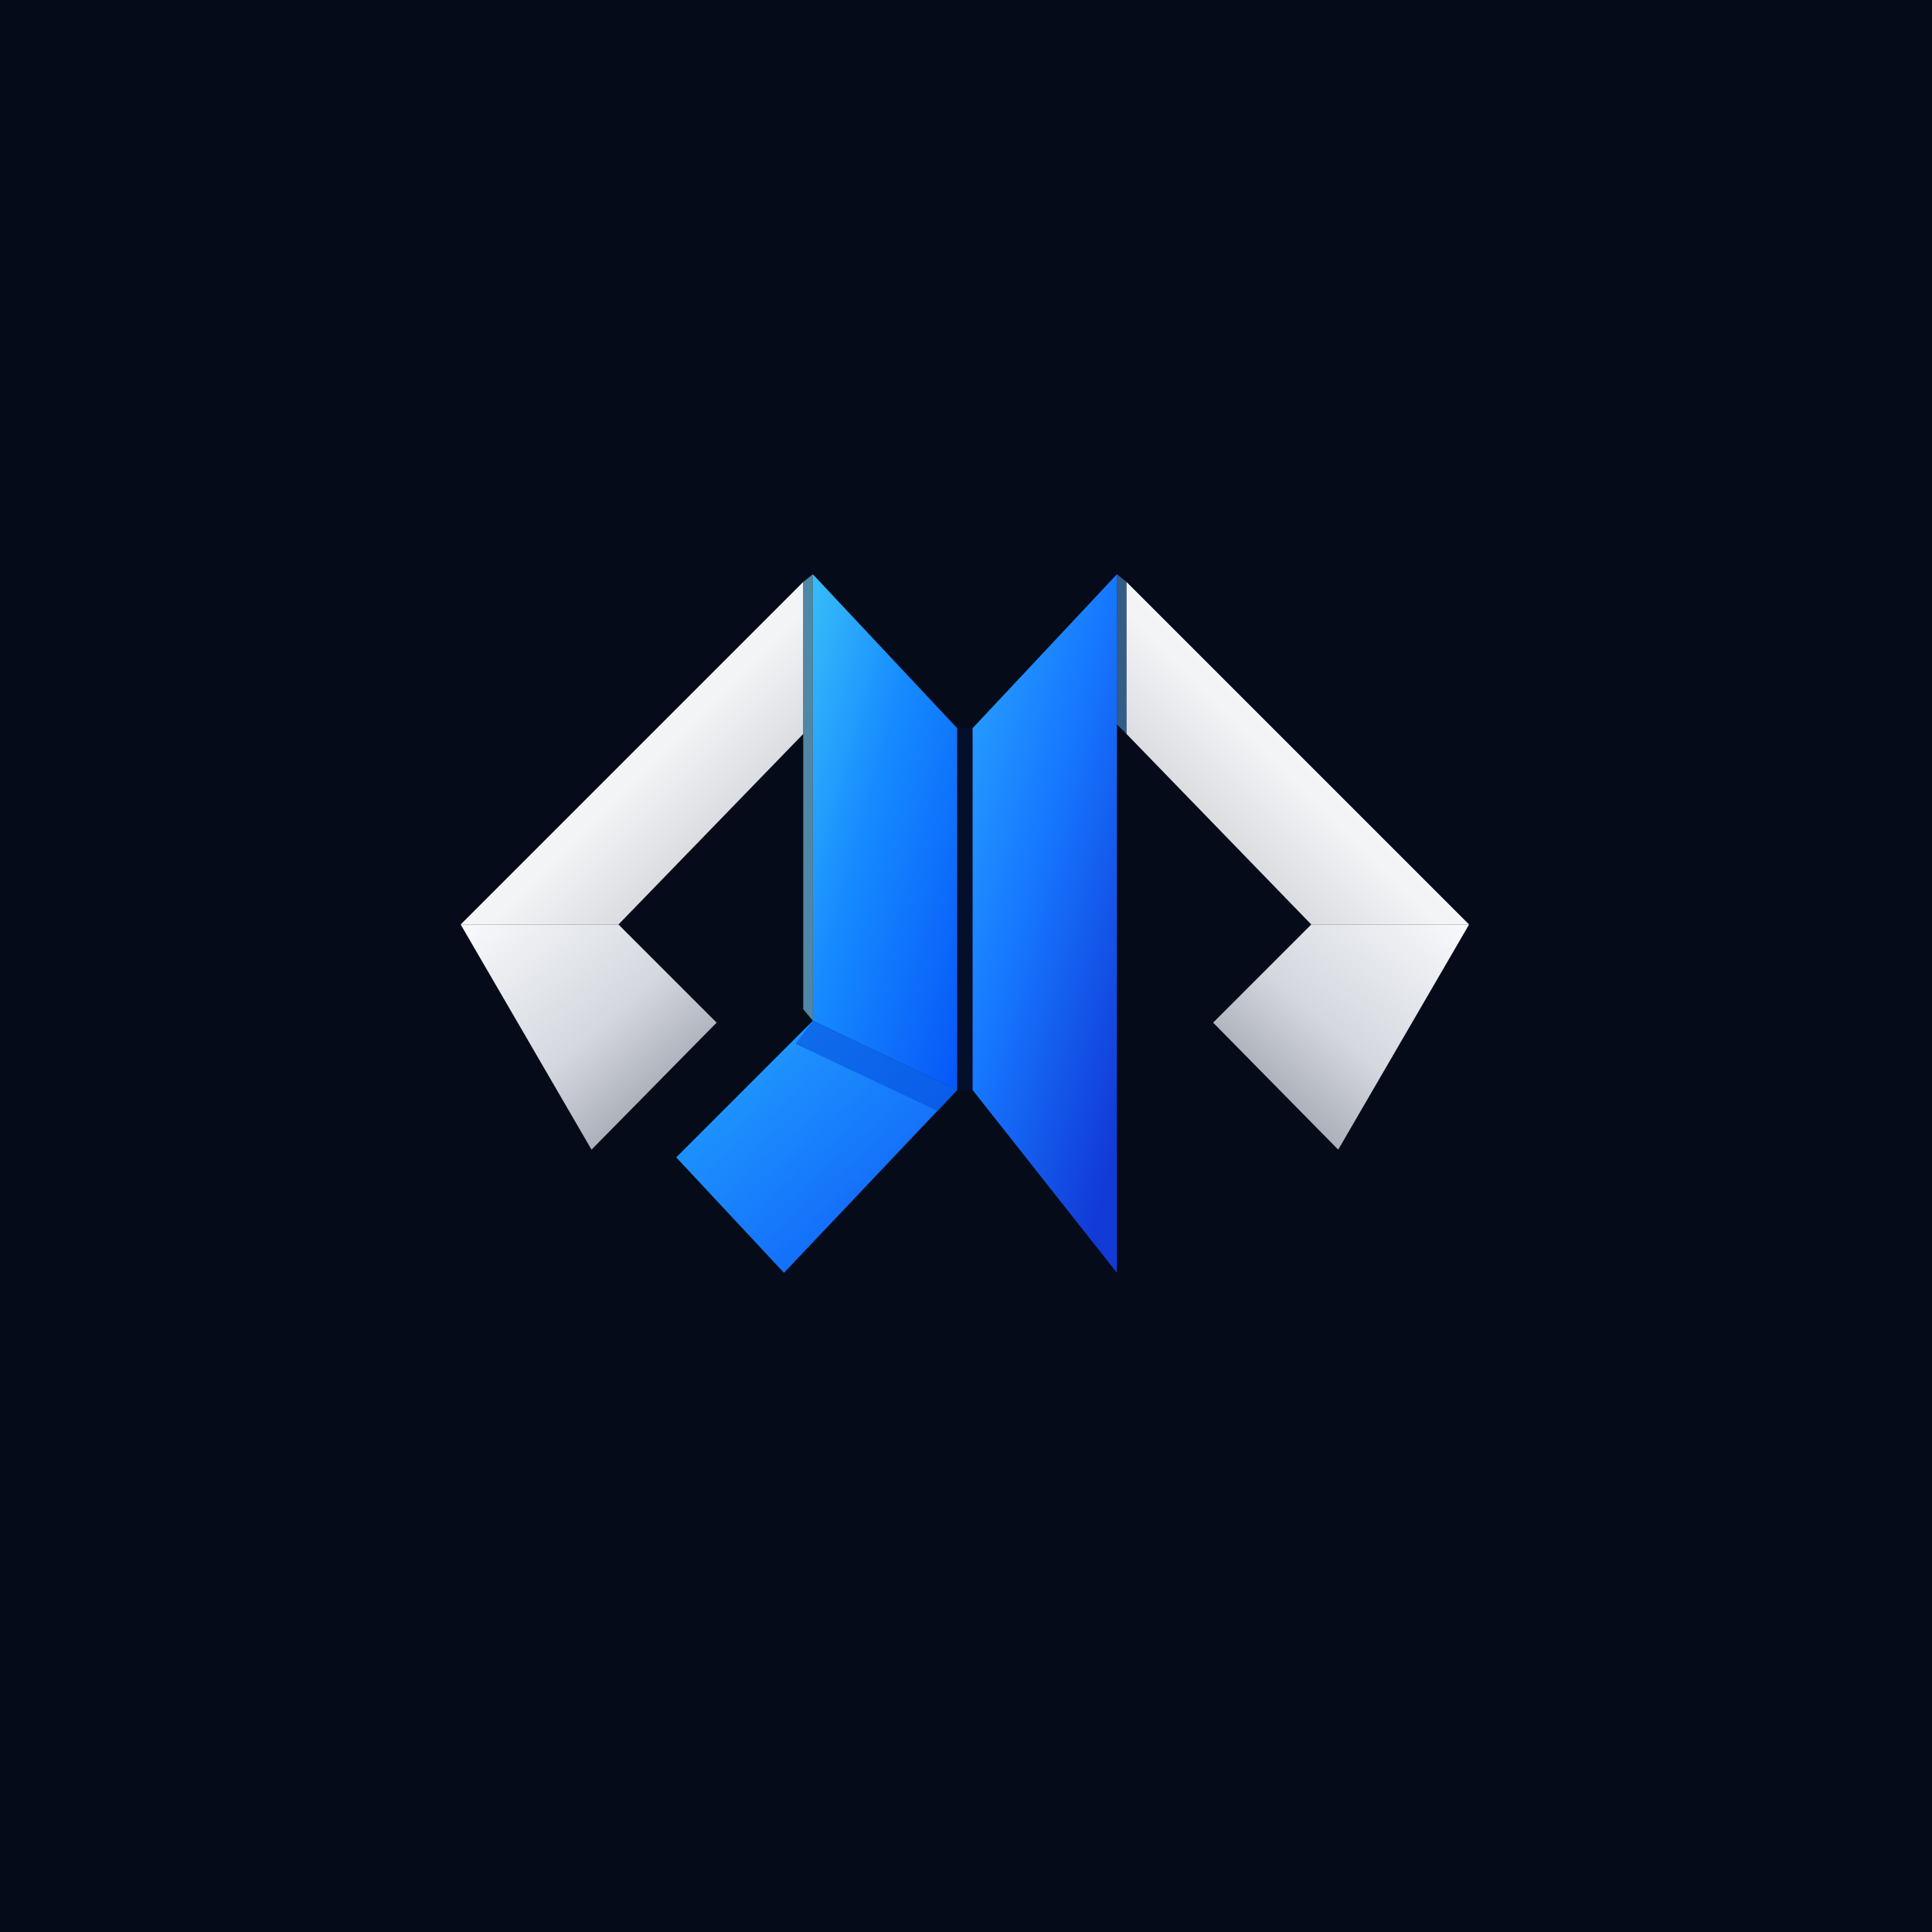
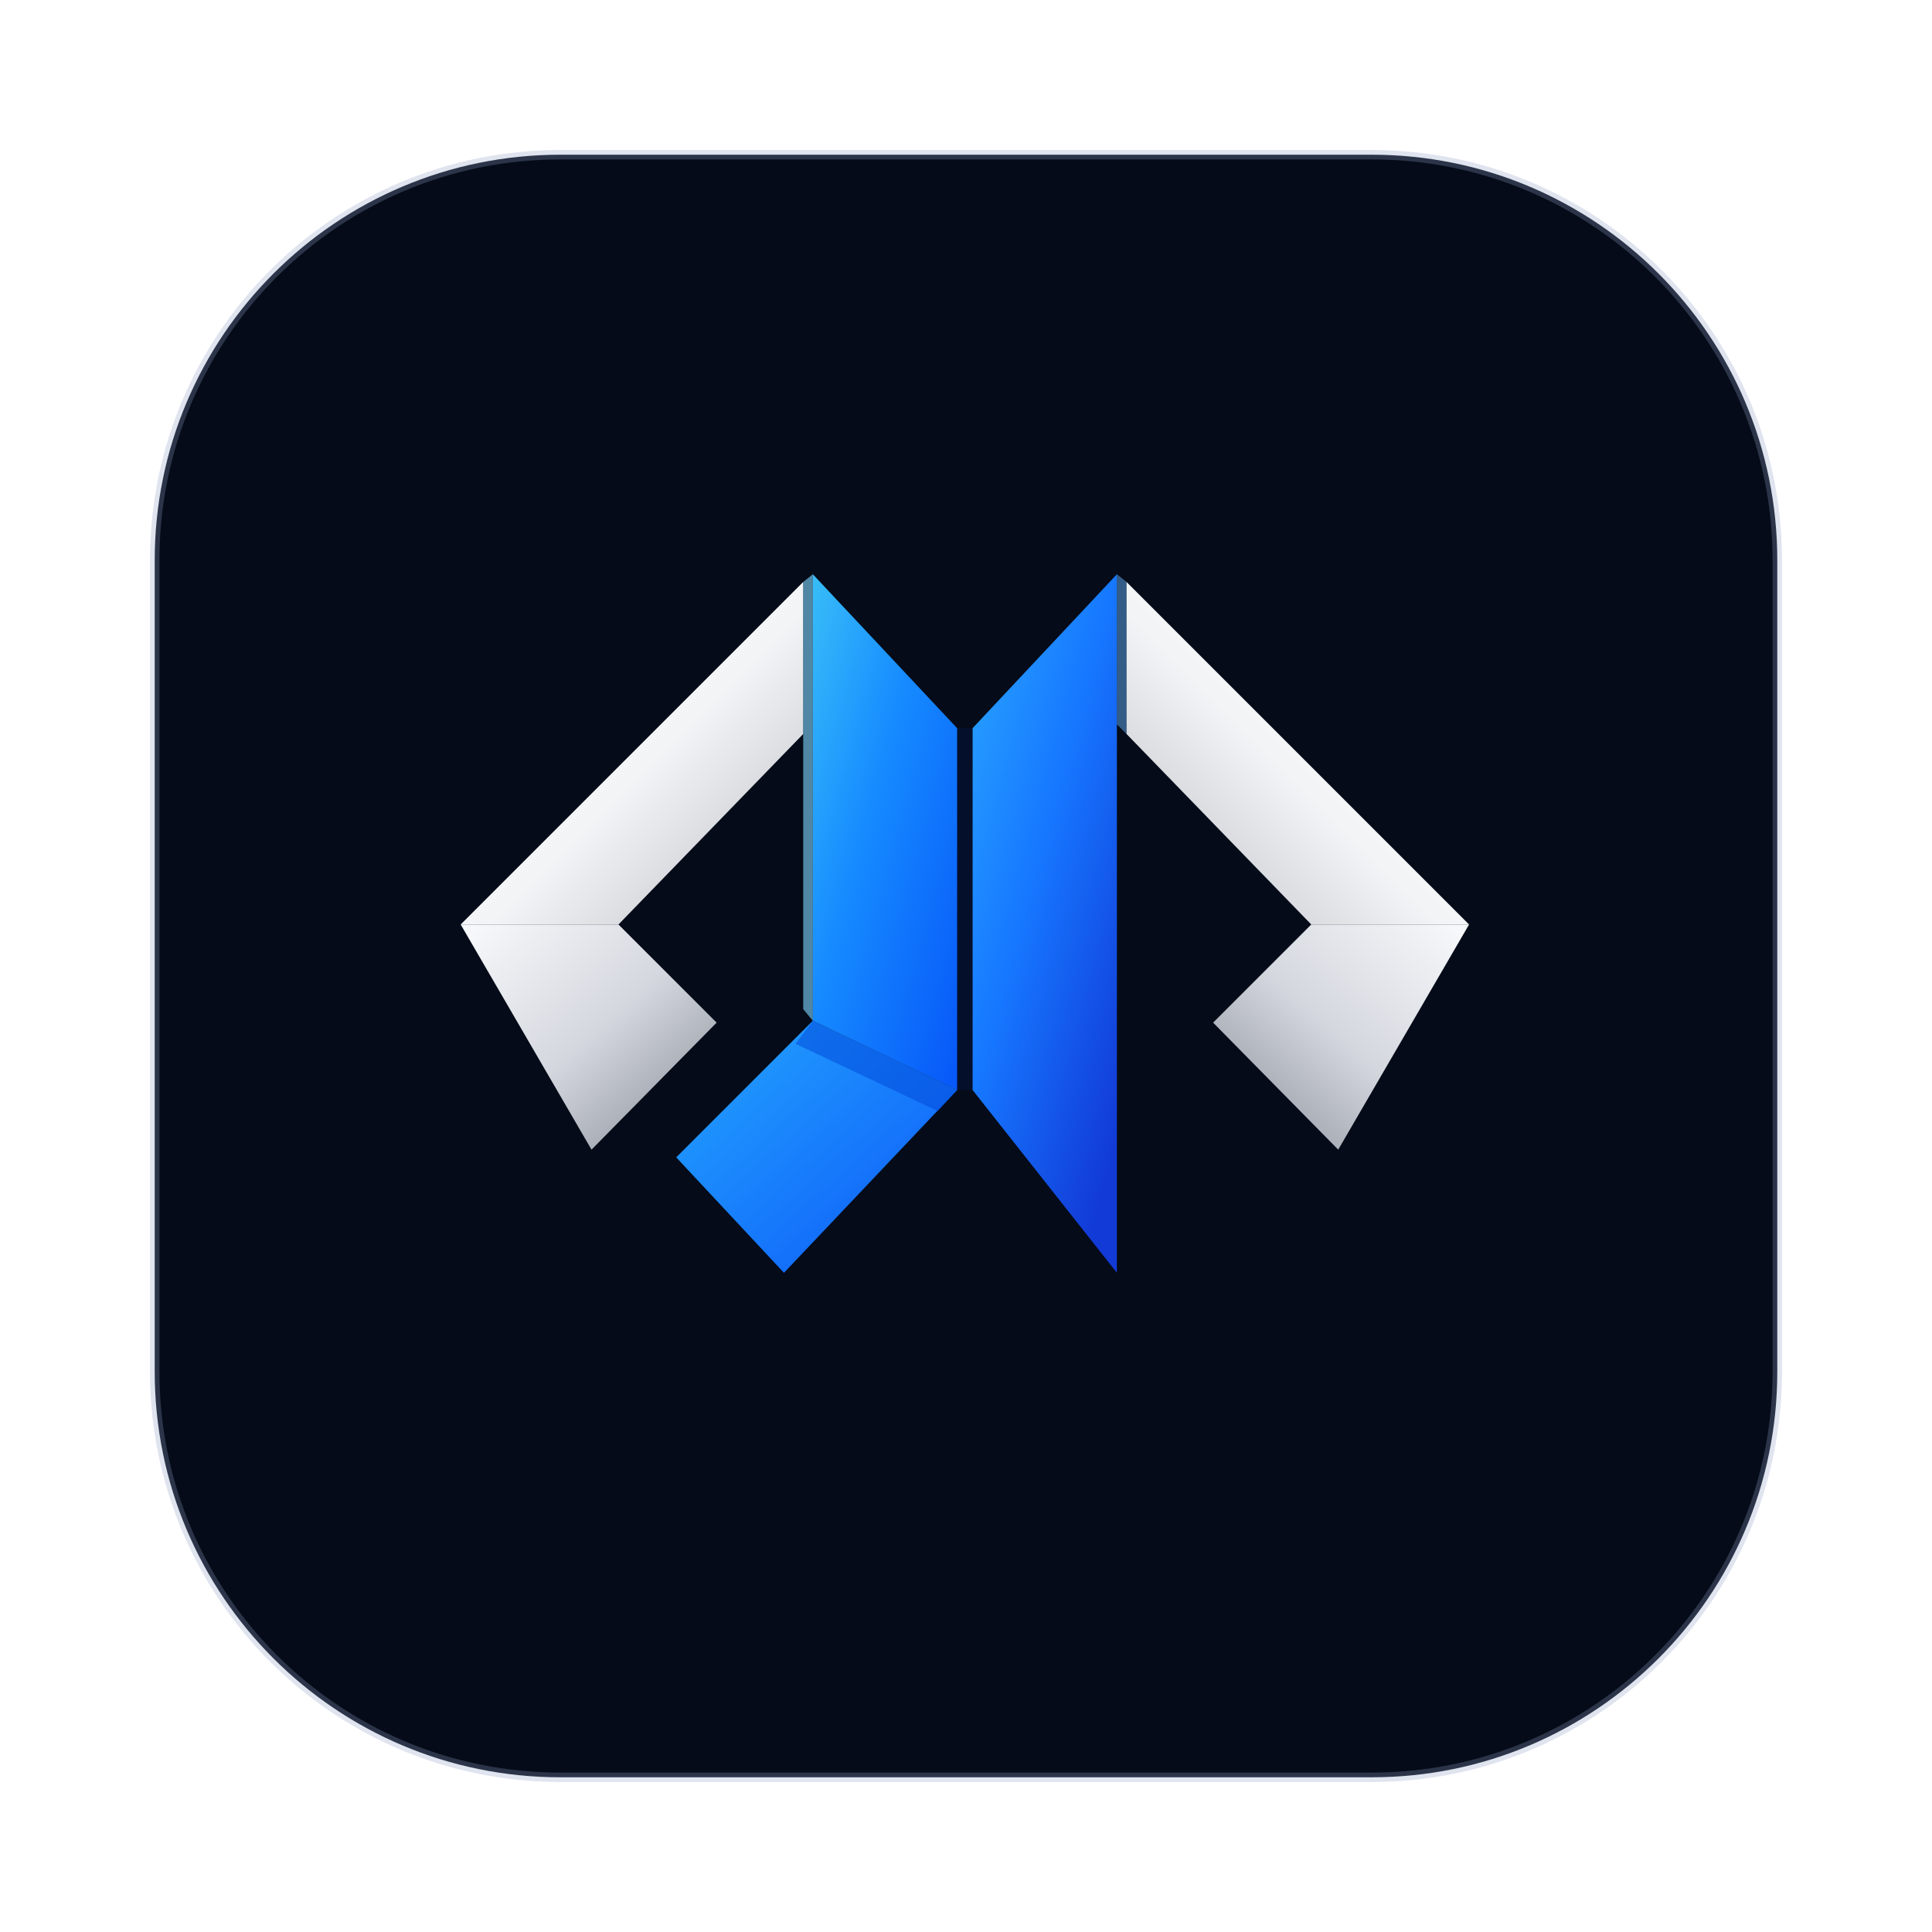
<svg xmlns="http://www.w3.org/2000/svg" viewBox="0 0 1024 1024" width="1024" height="1024" role="img" aria-label="DJM DEV logo">
  <defs>
    <linearGradient id="blueLeft" x1="0" y1="0" x2="1" y2="1">
      <stop offset="0" stop-color="#38BDF8" />
      <stop offset="0.42" stop-color="#168BFF" />
      <stop offset="1" stop-color="#0757F8" />
    </linearGradient>
    <linearGradient id="blueRight" x1="0" y1="0" x2="0.75" y2="1">
      <stop offset="0" stop-color="#2AA7FF" />
      <stop offset="0.48" stop-color="#1677FF" />
      <stop offset="1" stop-color="#123AD6" />
    </linearGradient>
    <linearGradient id="blueFoot" x1="0" y1="0" x2="1" y2="1">
      <stop offset="0" stop-color="#24A6FF" />
      <stop offset="1" stop-color="#0C57F8" />
    </linearGradient>
    <linearGradient id="silverUpperL" x1="0" y1="0" x2="1" y2="1">
      <stop offset="0" stop-color="#FFFFFF" />
      <stop offset="0.54" stop-color="#F3F4F6" />
      <stop offset="1" stop-color="#B8BBC3" />
    </linearGradient>
    <linearGradient id="silverLowerL" x1="0" y1="0" x2="1" y2="1">
      <stop offset="0" stop-color="#F8FAFC" />
      <stop offset="0.5" stop-color="#D4D7DE" />
      <stop offset="1" stop-color="#858A96" />
    </linearGradient>
    <linearGradient id="silverUpperR" x1="1" y1="0" x2="0" y2="1">
      <stop offset="0" stop-color="#FFFFFF" />
      <stop offset="0.54" stop-color="#F3F4F6" />
      <stop offset="1" stop-color="#B8BBC3" />
    </linearGradient>
    <linearGradient id="silverLowerR" x1="1" y1="0" x2="0" y2="1">
      <stop offset="0" stop-color="#F8FAFC" />
      <stop offset="0.5" stop-color="#D4D7DE" />
      <stop offset="1" stop-color="#858A96" />
    </linearGradient>
    <linearGradient id="silverLightUpperL" x1="0" y1="0" x2="1" y2="1">
      <stop offset="0" stop-color="#F4F5F7" />
      <stop offset="0.55" stop-color="#E6E7EB" />
      <stop offset="1" stop-color="#B9BCC4" />
    </linearGradient>
    <linearGradient id="silverLightLowerL" x1="0" y1="0" x2="1" y2="1">
      <stop offset="0" stop-color="#E4E6EB" />
      <stop offset="0.55" stop-color="#C9CBD2" />
      <stop offset="1" stop-color="#8D929C" />
    </linearGradient>
    <linearGradient id="silverLightUpperR" x1="1" y1="0" x2="0" y2="1">
      <stop offset="0" stop-color="#F4F5F7" />
      <stop offset="0.55" stop-color="#E6E7EB" />
      <stop offset="1" stop-color="#B9BCC4" />
    </linearGradient>
    <linearGradient id="silverLightLowerR" x1="1" y1="0" x2="0" y2="1">
      <stop offset="0" stop-color="#E4E6EB" />
      <stop offset="0.55" stop-color="#C9CBD2" />
      <stop offset="1" stop-color="#8D929C" />
    </linearGradient>
    <filter id="softShadow" x="-20%" y="-20%" width="140%" height="140%">
      <feDropShadow dx="0" dy="12" stdDeviation="18" flood-color="#000000" flood-opacity="0.18" />
    </filter>
  </defs>
-   <rect x="0" y="0" width="1024" height="1024" fill="#050B18" />
+   <rect x="82" y="82" width="860" height="860" rx="215" fill="#050B18" stroke="#8EA0C5" stroke-opacity="0.28" stroke-width="5" />
  <g transform="translate(185 235) scale(1.02)">
    <g aria-label="DJM DEV mark">
      <path d="M58 250 L236 72 L236 151 L140 250 Z" fill="url(#silverUpperL)" />
      <path d="M58 250 L140 250 L191 301 L126 367 Z" fill="url(#silverLowerL)" />
      <path d="M582 250 L404 72 L404 151 L500 250 Z" fill="url(#silverUpperR)" />
      <path d="M582 250 L500 250 L449 301 L514 367 Z" fill="url(#silverLowerR)" />
      <path d="M241 68 L316 148 L316 336 L241 300 Z" fill="url(#blueLeft)" />
      <path d="M241 300 L316 336 L226 431 L170 371 Z" fill="url(#blueFoot)" />
      <path d="M324 148 L399 68 L399 431 L324 336 Z" fill="url(#blueRight)" />
      <path d="M236 72 L241 68 L241 300 L236 294 Z" fill="#7DD3FC" opacity="0.62" />
      <path d="M399 68 L404 72 L404 151 L399 146 Z" fill="#64B5FF" opacity="0.48" />
      <path d="M316 148 L324 148 L324 336 L316 336 Z" fill="#001C66" opacity="0.25" />
      <path d="M241 300 L316 336 L306 347 L232 312 Z" fill="#0048D8" opacity="0.52" />
    </g>
  </g>
</svg>
